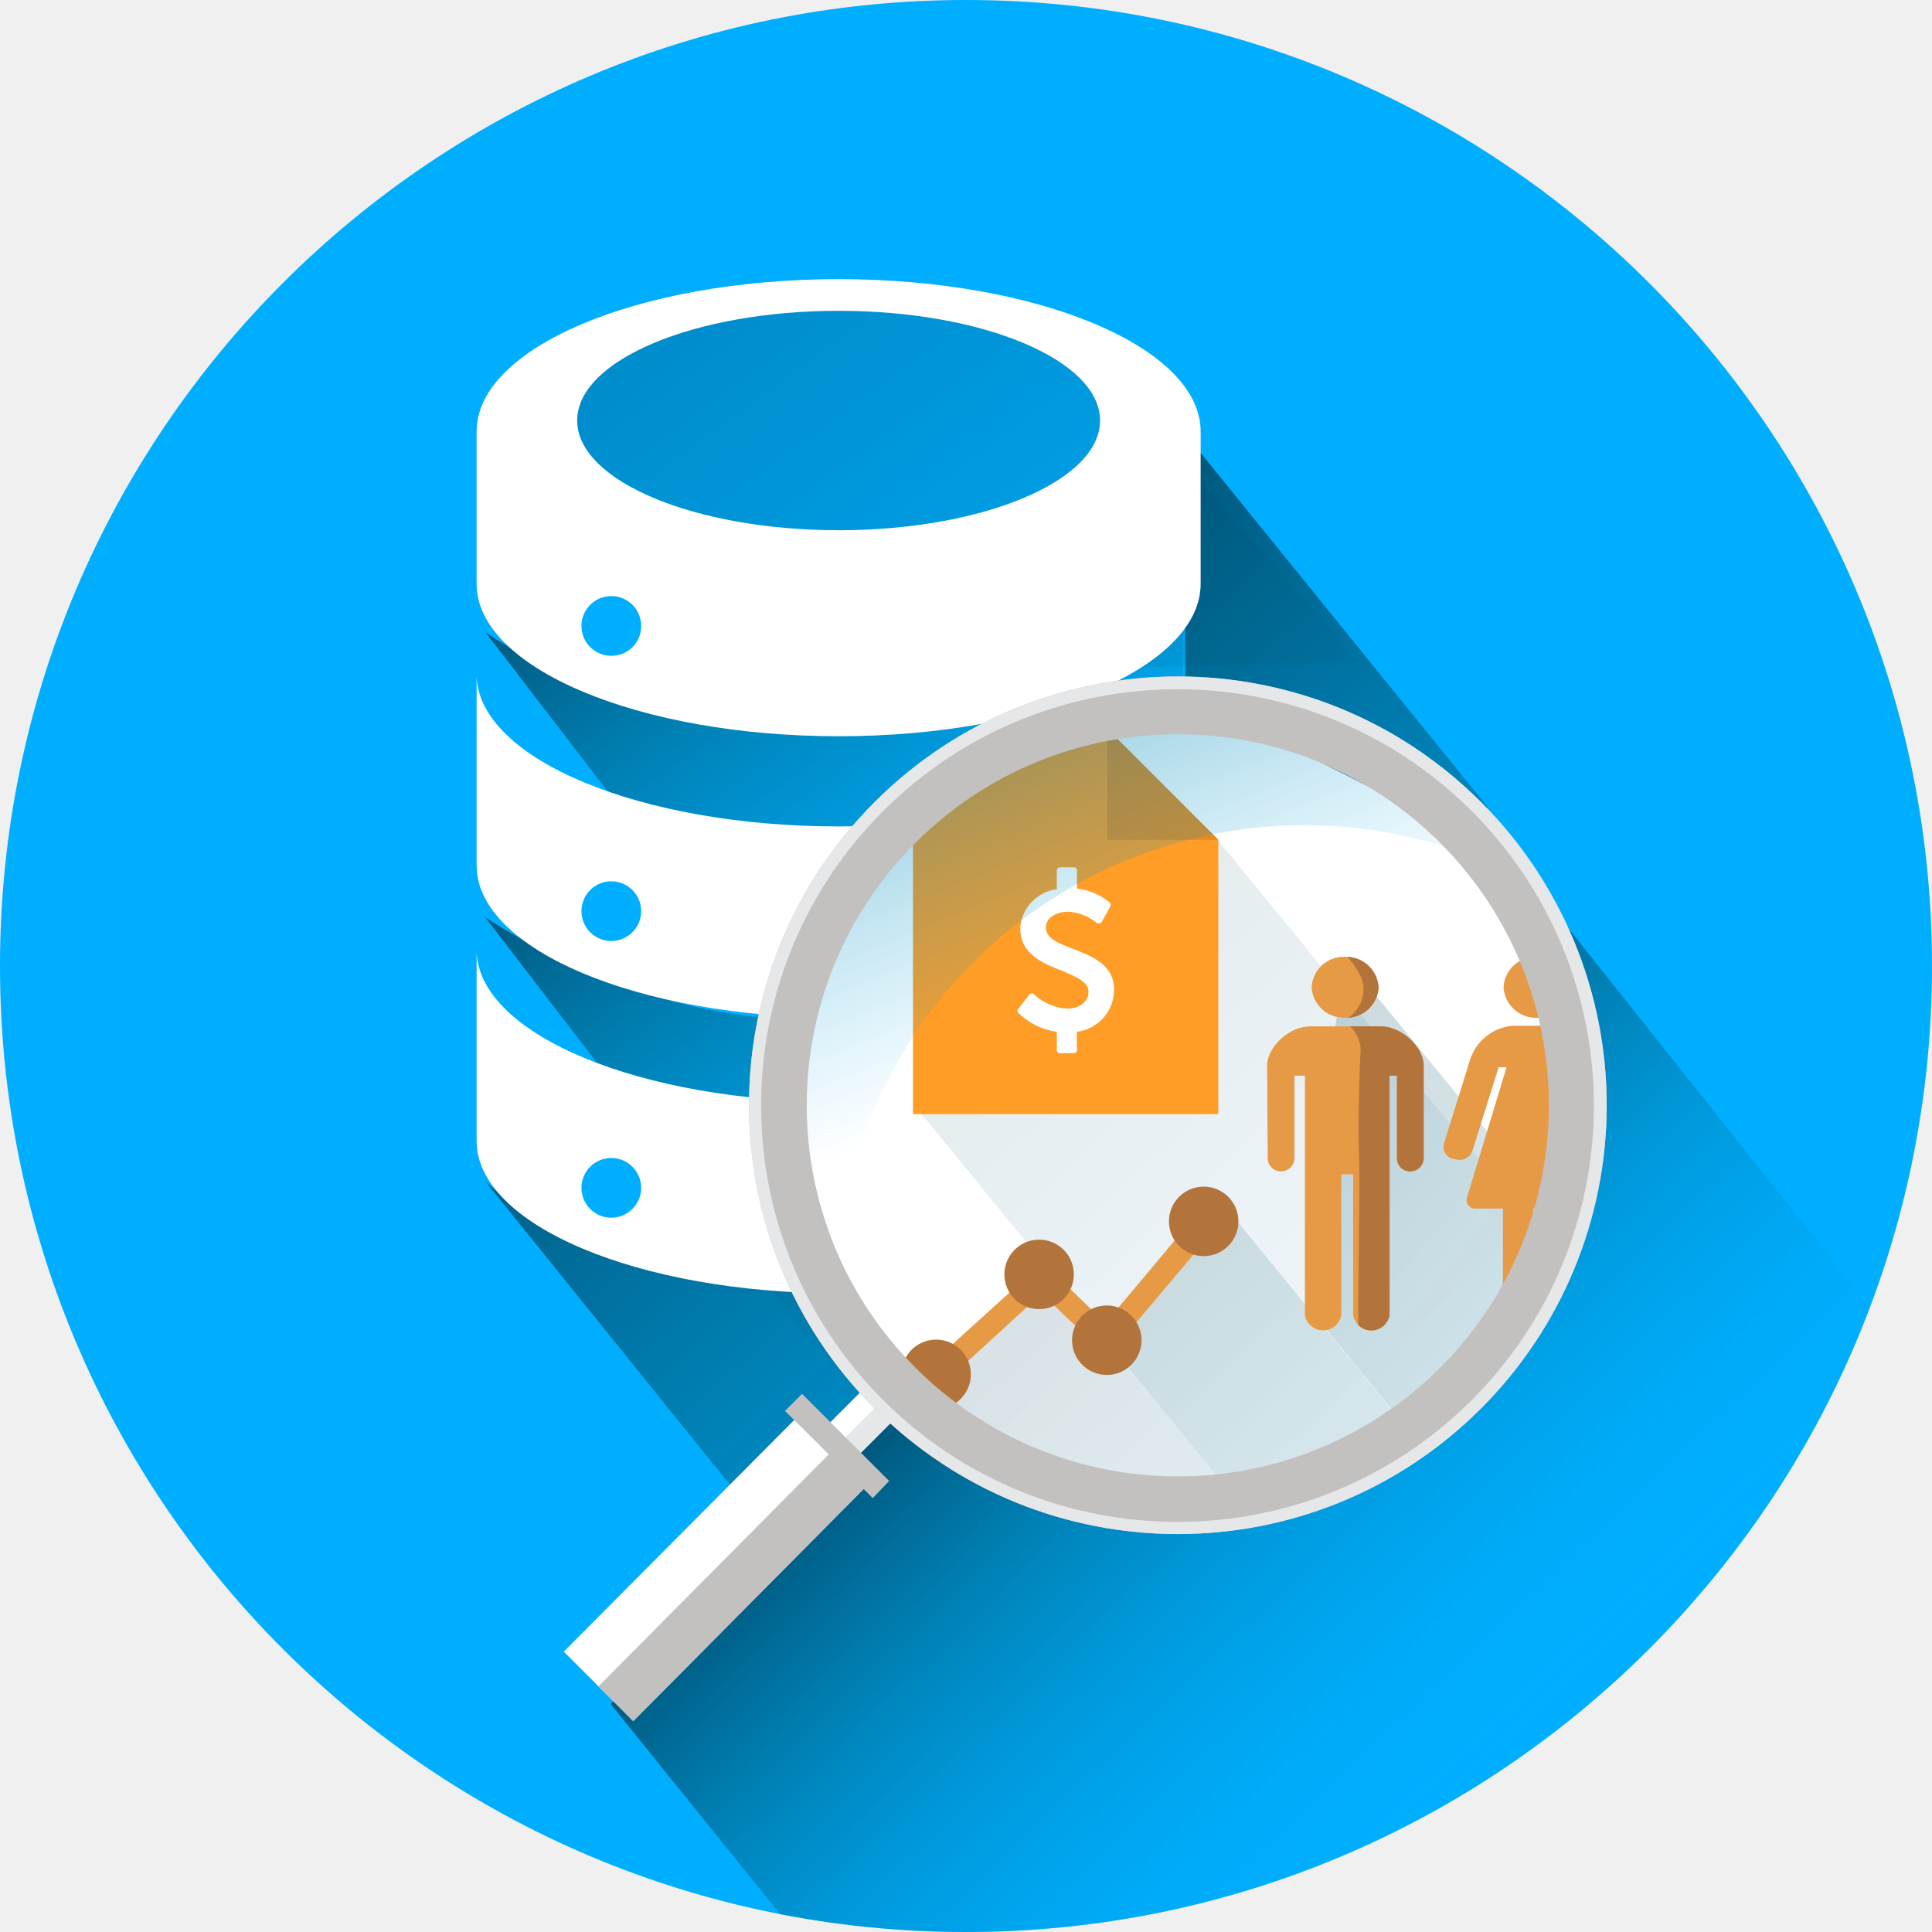
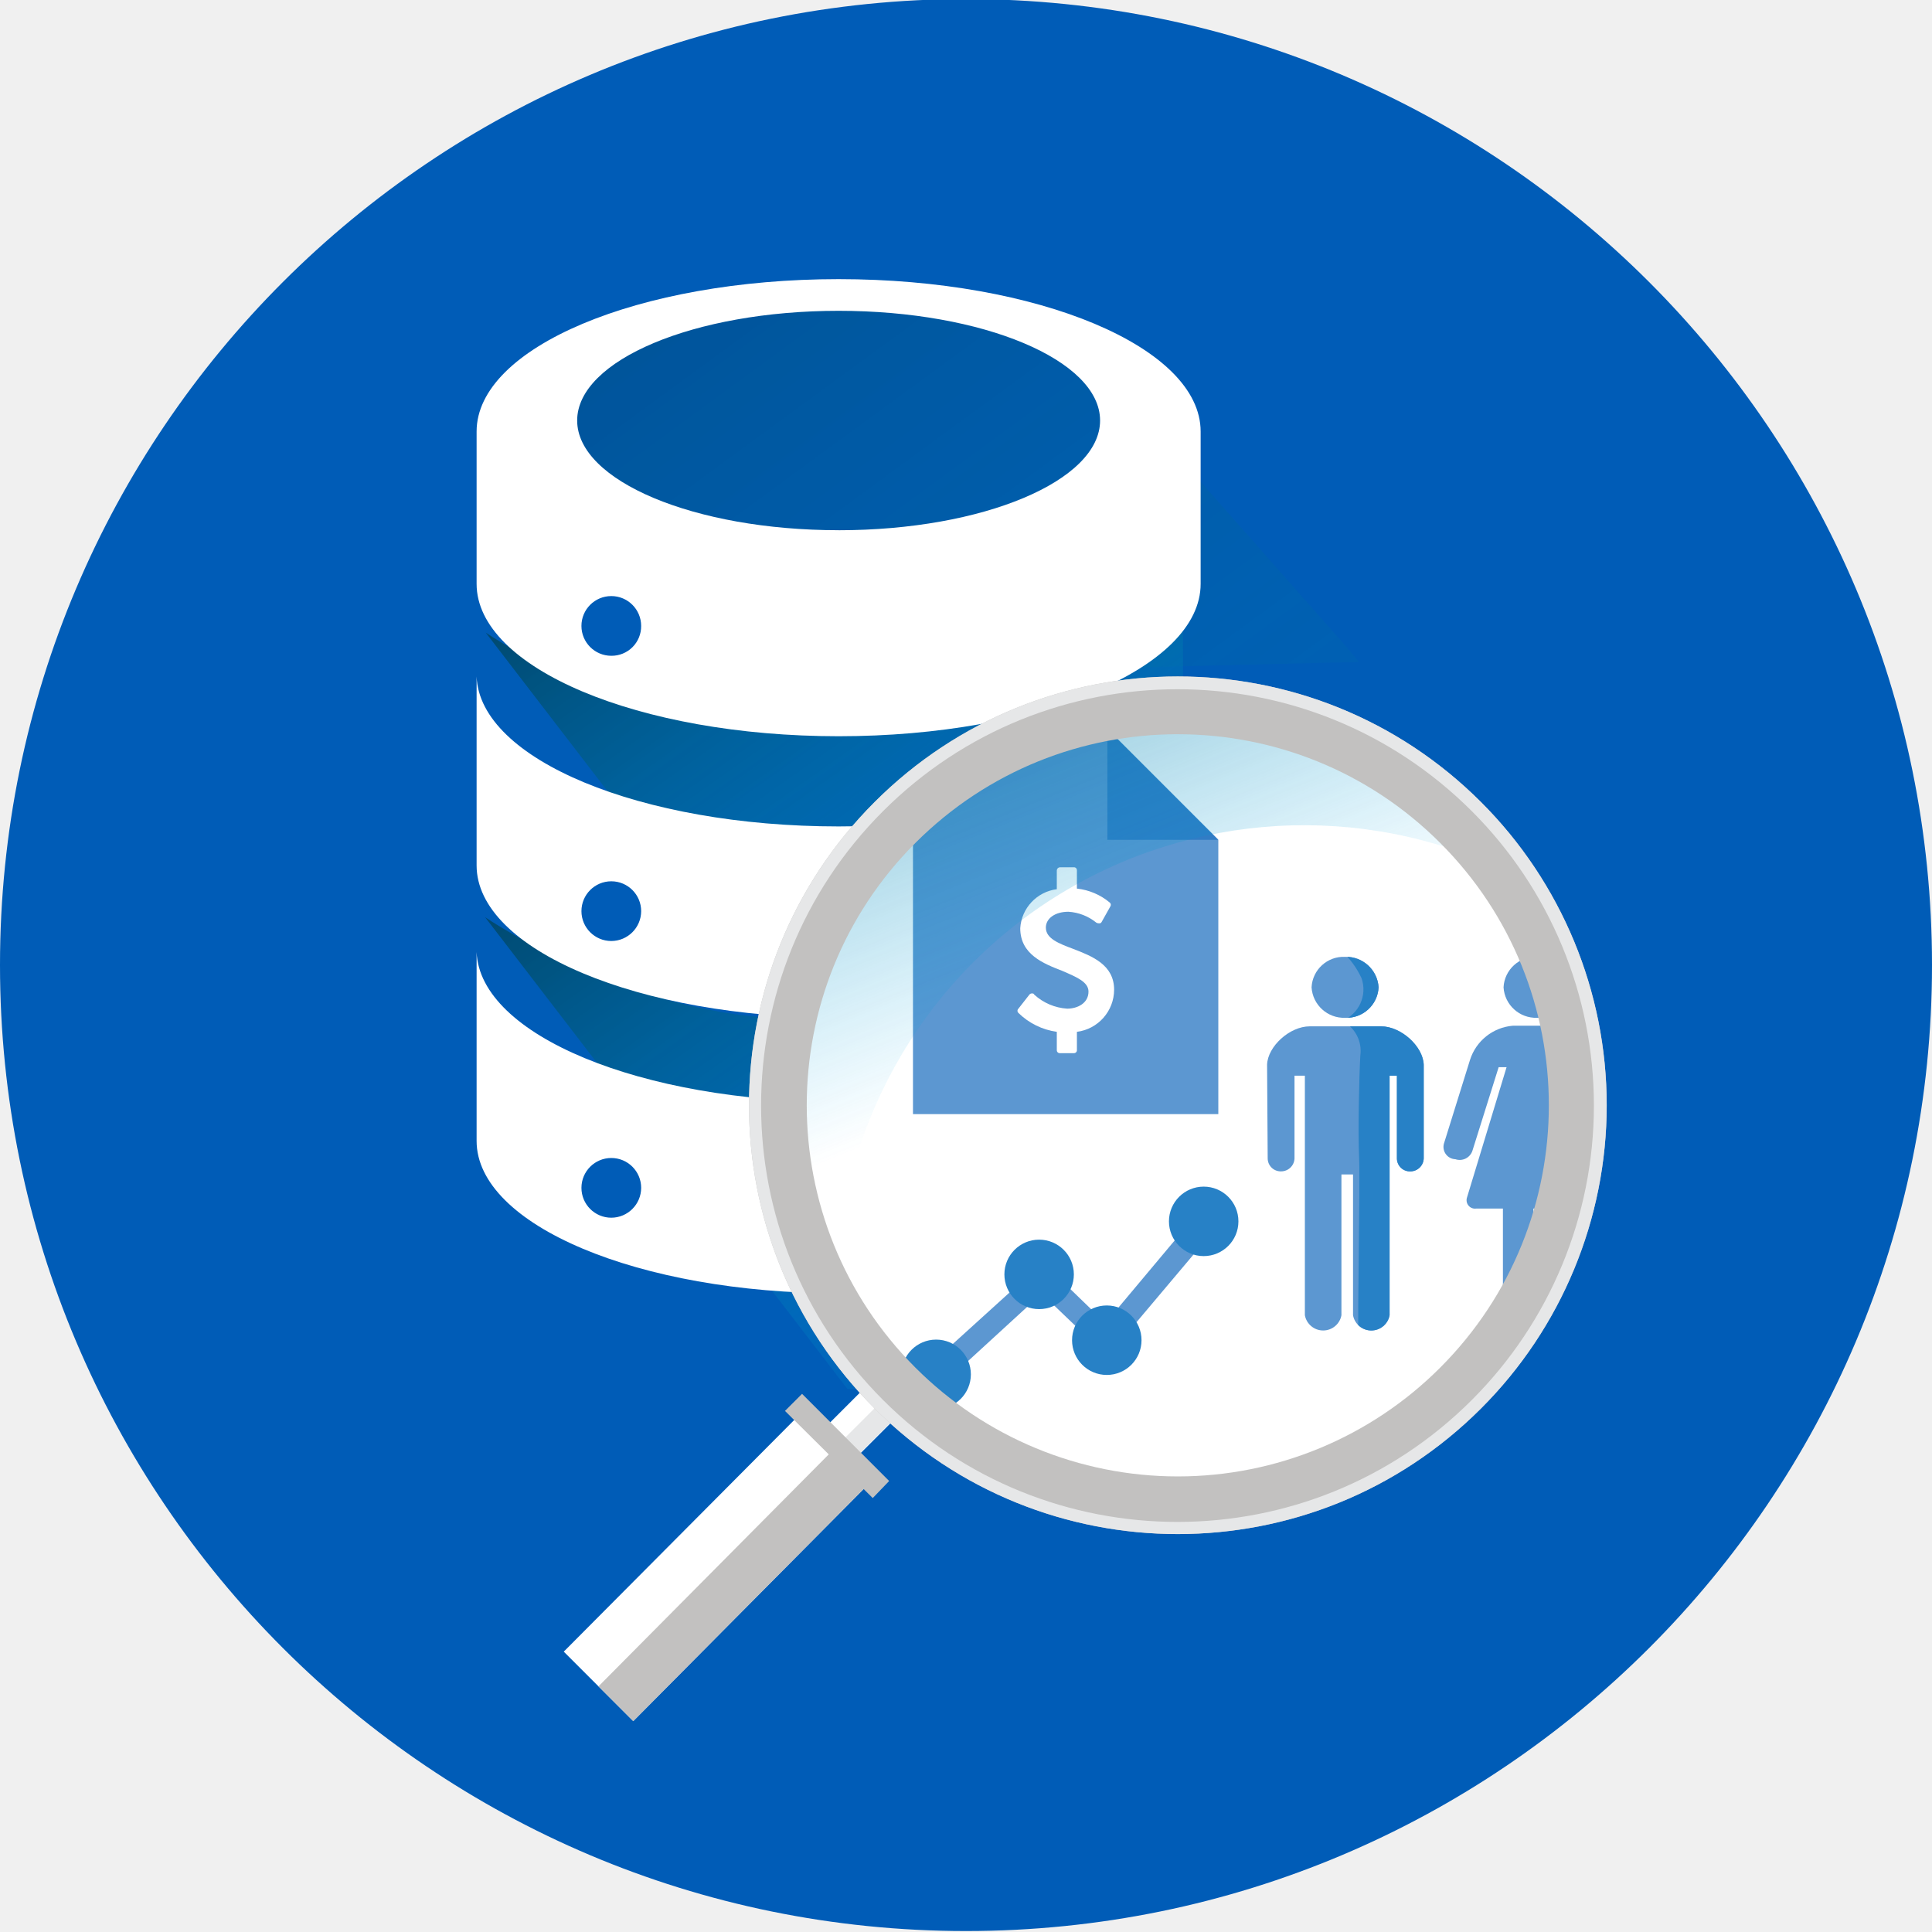
<svg xmlns="http://www.w3.org/2000/svg" xmlns:xlink="http://www.w3.org/1999/xlink" width="200" height="200" viewBox="0 0 200 200">
  <defs>
    <clipPath id="clip-path">
-       <circle id="Ellipse_11" data-name="Ellipse 11" cx="100" cy="100" r="100" />
+       <circle id="Ellipse_23" data-name="Ellipse 23" cx="100" cy="100" r="100" />
    </clipPath>
-     <linearGradient id="linear-gradient" x1="0.258" y1="0.238" x2="0.514" y2="0.517" gradientUnits="objectBoundingBox">
+     <clipPath id="clip-path-2">
+       <path id="Path_26" data-name="Path 26" d="M133.621,160.592a42.866,42.866,0,0,1,42.9-42.9c2.461,0,25.237,12.555,27.571,12.934l43.533-77.287L63.4,42.8l2.082,216.214L143.4,191.38l-2.713-7.192A42.887,42.887,0,0,1,133.621,160.592Z" transform="translate(-63.4 -42.8)" />
+     </clipPath>
+     <clipPath id="clip-path-3">
+       <path id="Path_22" data-name="Path 22" d="M130.3,107.558s6.562-10.852,22.524-13.754,35.268,4.479,35.268,4.479l29.085,32.934L153.455,132.8Z" transform="translate(-130.3 -93.128)" opacity="0.4" />
+     </clipPath>
+     <linearGradient id="linear-gradient" x1="0.084" y1="0.013" x2="0.528" y2="0.573" gradientUnits="objectBoundingBox">
      <stop offset="0" stop-color="#00455f" />
      <stop offset="0.37" stop-color="#006d93" stop-opacity="0.631" />
      <stop offset="0.801" stop-color="#0099d2" stop-opacity="0.2" />
      <stop offset="1" stop-color="#00aeef" stop-opacity="0" />
    </linearGradient>
    <clipPath id="clip-path-4">
-       <path id="Path_26" data-name="Path 26" d="M133.621,160.592a42.866,42.866,0,0,1,42.9-42.9c2.461,0,25.237,12.555,27.571,12.934l43.533-77.287L63.4,42.8l2.082,216.214L143.4,191.38l-2.713-7.192A42.887,42.887,0,0,1,133.621,160.592Z" transform="translate(-63.4 -42.8)" />
-     </clipPath>
-     <clipPath id="clip-path-5">
-       <path id="Path_22" data-name="Path 22" d="M130.3,107.558s6.562-10.852,22.524-13.754,35.268,4.479,35.268,4.479l29.085,32.934L153.455,132.8Z" transform="translate(-130.3 -93.128)" opacity="0.4" />
-     </clipPath>
-     <linearGradient id="linear-gradient-2" x1="0.084" y1="0.013" x2="0.528" y2="0.573" xlink:href="#linear-gradient" />
-     <clipPath id="clip-path-6">
      <rect id="Rectangle_1" data-name="Rectangle 1" width="73.375" height="55.962" />
    </clipPath>
-     <linearGradient id="linear-gradient-3" x1="0.17" y1="-0.1" x2="0.605" y2="0.453" xlink:href="#linear-gradient" />
-     <linearGradient id="linear-gradient-4" x1="0.171" y1="-0.099" x2="0.605" y2="0.454" xlink:href="#linear-gradient" />
-     <linearGradient id="linear-gradient-5" x1="0.124" y1="0.157" x2="0.518" y2="0.601" xlink:href="#linear-gradient" />
-     <clipPath id="clip-path-9">
-       <circle id="Ellipse_15" data-name="Ellipse 15" cx="40.82" cy="40.82" r="40.82" />
+     <linearGradient id="linear-gradient-2" x1="0.17" y1="-0.1" x2="0.605" y2="0.453" xlink:href="#linear-gradient" />
+     <linearGradient id="linear-gradient-3" x1="0.171" y1="-0.099" x2="0.605" y2="0.454" xlink:href="#linear-gradient" />
+     <clipPath id="clip-path-7">
+       <circle id="Ellipse_22" data-name="Ellipse 22" cx="40.82" cy="40.82" r="40.82" />
    </clipPath>
-     <linearGradient id="linear-gradient-6" x1="0.078" y1="0.098" x2="0.533" y2="0.608" xlink:href="#linear-gradient" />
-     <linearGradient id="linear-gradient-7" x1="0.072" y1="0.065" x2="0.535" y2="0.588" xlink:href="#linear-gradient" />
-     <linearGradient id="linear-gradient-8" x1="-0.048" y1="0.072" x2="0.488" y2="0.582" xlink:href="#linear-gradient" />
-     <clipPath id="clip-path-13">
+     <clipPath id="clip-path-8">
      <path id="Path_40" data-name="Path 40" d="M291.428,208.209a3.365,3.365,0,0,1-3.47-3.155,3.323,3.323,0,0,1,3.47-3.155,3.169,3.169,0,1,1,0,6.309Zm-9.653,13.06,2.713-8.707a5.093,5.093,0,0,1,4.416-3.533h4.984a5.16,5.16,0,0,1,4.29,3.091h0l2.839,9.085a1.355,1.355,0,0,1-1.009,1.64,1.44,1.44,0,0,1-1.767-.883l-2.713-8.644h-.82l4.1,13.5a.875.875,0,0,1-.946,1.136h-2.776V239a1.583,1.583,0,0,1-3.155,0V227.957h-.883V239a1.583,1.583,0,0,1-3.155,0V227.957h-2.776a.875.875,0,0,1-.946-1.136l4.1-13.5h-.82l-2.713,8.644a1.387,1.387,0,0,1-1.767.883A1.277,1.277,0,0,1,281.775,221.269Z" transform="translate(-281.732 -201.9)" />
    </clipPath>
-     <clipPath id="clip-path-14">
+     <clipPath id="clip-path-9">
      <path id="Path_43" data-name="Path 43" d="M252.8,213.067c.063-1.893,2.334-3.975,4.416-3.975H264.6c2.082,0,4.353,2.082,4.416,3.975h0v.442h0v9.274a1.389,1.389,0,0,1-1.388,1.325,1.347,1.347,0,0,1-1.388-1.325V214.2h-.757V239a1.924,1.924,0,0,1-3.785,0V224.424h-1.2V239a1.924,1.924,0,0,1-3.785,0V214.2h-1.073v8.58a1.389,1.389,0,0,1-1.388,1.325,1.347,1.347,0,0,1-1.388-1.325l-.063-9.716Zm8.076-4.858a3.365,3.365,0,0,1-3.47-3.155,3.322,3.322,0,0,1,3.47-3.155,3.365,3.365,0,0,1,3.47,3.155A3.324,3.324,0,0,1,260.876,208.209Z" transform="translate(-252.8 -201.9)" />
    </clipPath>
-     <linearGradient id="linear-gradient-9" x1="-0.021" y1="-0.515" x2="0.485" y2="0.526" xlink:href="#linear-gradient" />
+     <linearGradient id="linear-gradient-4" x1="-0.021" y1="-0.515" x2="0.485" y2="0.526" xlink:href="#linear-gradient" />
    <clipPath id="clip-Atlas">
      <rect width="200" height="200" />
    </clipPath>
  </defs>
  <g id="Atlas" clip-path="url(#clip-Atlas)">
-     <g id="Group_42" data-name="Group 42" transform="translate(-44.9 -44.9)">
-       <g id="Group_43" data-name="Group 43" transform="translate(44.9 44.9)">
-         <circle id="Ellipse_12" data-name="Ellipse 12" cx="100" cy="100" r="100" fill="#00aeff" />
-       </g>
-       <g id="Group_14" data-name="Group 14" transform="translate(44.9 44.9)" clip-path="url(#clip-path)">
-         <path id="Path_18" data-name="Path 18" d="M317.529,286.287,240.116,189s11.167,32.934-10.284,54.385-56.215-.063-56.215-.063L145.1,274.489l76.656,95.079C220.557,373.606,315.321,288.369,317.529,286.287Z" transform="translate(-81.882 -98.085)" opacity="0.8" fill="url(#linear-gradient)" />
-       </g>
-       <g id="Group_41" data-name="Group 41" transform="translate(44.9 44.9)" clip-path="url(#clip-path)">
-         <path id="Path_19" data-name="Path 19" d="M254.134,188.241c6.183,16.845-16.4,40.82-37.35,40.82s-34.322-.82-34.322-.82c-18.044-40.82,8.959-65.426,33.754-65.741C237.162,162.373,249.213,174.928,254.134,188.241Z" transform="translate(-93.503 -88.304)" fill="#fff" />
-         <path id="Path_20" data-name="Path 20" d="M255.6,229.1c-6.751,10.915-22.334,20.189-42.082,20.189-14.259,0-23.47-.189-32.618-.442,1.64,3.028,16.4,18.233,37.413,18.233S256.357,255.6,256.357,241.4C256.421,236.86,258.692,232.759,255.6,229.1Z" transform="translate(-95.096 -112.885)" fill="#fff" />
-         <g id="Group_23" data-name="Group 23" transform="translate(11.672 -1.325)">
-           <g id="Group_21" data-name="Group 21" clip-path="url(#clip-path-4)">
-             <g id="Group_16" data-name="Group 16" transform="translate(42.208 31.753)" opacity="0.4">
-               <g id="Group_15" data-name="Group 15" clip-path="url(#clip-path-5)">
-                 <path id="Path_21" data-name="Path 21" d="M347.15,292.482,189.8,100.242s-27.192-11.293-44.479-6.688c-17.287,4.543-20.82,13.817-20.82,13.817L272.7,291.157C270.367,298.98,347.465,292.608,347.15,292.482Z" transform="translate(-128.159 -92.878)" opacity="0.8" fill="url(#linear-gradient-2)" />
-               </g>
+     <circle id="Blue_300_Bg" data-name="Blue 300 Bg" cx="100" cy="100" r="100" transform="translate(0 -0.1)" fill="#005cb7" />
+     <g id="Group_41" data-name="Group 41" clip-path="url(#clip-path)">
+       <path id="Path_19" data-name="Path 19" d="M254.134,188.241c6.183,16.845-16.4,40.82-37.35,40.82s-34.322-.82-34.322-.82c-18.044-40.82,8.959-65.426,33.754-65.741C237.162,162.373,249.213,174.928,254.134,188.241Z" transform="translate(-93.503 -88.304)" fill="#fff" />
+       <path id="Path_20" data-name="Path 20" d="M255.6,229.1c-6.751,10.915-22.334,20.189-42.082,20.189-14.259,0-23.47-.189-32.618-.442,1.64,3.028,16.4,18.233,37.413,18.233S256.357,255.6,256.357,241.4C256.421,236.86,258.692,232.759,255.6,229.1Z" transform="translate(-95.096 -112.885)" fill="#fff" />
+       <g id="Group_23" data-name="Group 23" transform="translate(11.672 -1.325)">
+         <g id="Group_21" data-name="Group 21" clip-path="url(#clip-path-2)">
+           <g id="Group_16" data-name="Group 16" transform="translate(42.208 31.753)" opacity="0.4">
+             <g id="Group_15" data-name="Group 15" clip-path="url(#clip-path-3)">
+               <path id="Path_21" data-name="Path 21" d="M347.15,292.482,189.8,100.242s-27.192-11.293-44.479-6.688c-17.287,4.543-20.82,13.817-20.82,13.817L272.7,291.157C270.367,298.98,347.465,292.608,347.15,292.482Z" transform="translate(-128.159 -92.878)" opacity="0.8" fill="url(#linear-gradient)" />
            </g>
-             <g id="Group_18" data-name="Group 18" transform="translate(37.413 59.621)">
-               <g id="Group_17" data-name="Group 17" clip-path="url(#clip-path-6)">
-                 <path id="Path_23" data-name="Path 23" d="M241.95,240.281,197.029,142.3s-6.5,14.511-40.568,14.511c-16.467,0-31.861-10.473-31.861-10.473l78.107,101.7Z" transform="translate(-123.401 -139.145)" opacity="0.8" fill="url(#linear-gradient-3)" />
-               </g>
+           </g>
+           <g id="Group_18" data-name="Group 18" transform="translate(37.413 59.621)">
+             <g id="Group_17" data-name="Group 17" clip-path="url(#clip-path-4)">
+               <path id="Path_23" data-name="Path 23" d="M241.95,240.281,197.029,142.3s-6.5,14.511-40.568,14.511c-16.467,0-31.861-10.473-31.861-10.473l78.107,101.7Z" transform="translate(-123.401 -139.145)" opacity="0.8" fill="url(#linear-gradient-2)" />
            </g>
-             <g id="Group_20" data-name="Group 20" transform="translate(37.413 89.148)">
-               <g id="Group_19" data-name="Group 19" clip-path="url(#clip-path-6)">
-                 <path id="Path_24" data-name="Path 24" d="M241.913,287.044,196.929,189s-6.5,14.511-40.568,14.511c-16.467,0-31.861-10.473-31.861-10.473l78.107,101.7Z" transform="translate(-123.364 -185.909)" opacity="0.8" fill="url(#linear-gradient-4)" />
-               </g>
-             </g>
-             <path id="Path_25" data-name="Path 25" d="M382.8,345.338,196.929,116l.126,60.442S168.727,202.562,151,203.129a37.372,37.372,0,0,1-26.5-9.716L272.7,377.2C270.367,384.959,383.112,345.527,382.8,345.338Z" transform="translate(-85.951 -69.817)" opacity="0.8" fill="url(#linear-gradient-5)" />
          </g>
-           <g id="Group_22" data-name="Group 22" clip-path="url(#clip-path-4)">
-             <path id="Path_27" data-name="Path 27" d="M198.053,155.9c-.379,8.58-16.972,15.521-37.476,15.521S123.415,164.48,123.1,155.9v19.558c0,8.707,16.782,15.773,37.476,15.773s37.476-7.066,37.476-15.773V155.9Zm-61.009,27.382a3.091,3.091,0,1,1,3.091-3.091A3.1,3.1,0,0,1,137.043,183.282Z" transform="translate(-85.434 -84.544)" fill="#fff" />
-             <path id="Path_28" data-name="Path 28" d="M198.053,201.1c-.379,8.58-16.972,15.521-37.476,15.521S123.415,209.68,123.1,201.1v19.558c0,8.707,16.782,15.773,37.476,15.773s37.476-7.066,37.476-15.773V201.1Zm-61.009,27.508a3.091,3.091,0,1,1,3.091-3.091A3.1,3.1,0,0,1,137.043,228.608Z" transform="translate(-85.434 -101.226)" fill="#fff" />
-             <path id="Path_29" data-name="Path 29" d="M160.576,90.7c-20.694,0-37.476,7.066-37.476,15.773v15.773c0,8.707,16.782,15.773,37.476,15.773s37.476-7.066,37.476-15.773V106.473C198.053,97.766,181.27,90.7,160.576,90.7Zm-23.533,38.991a3.091,3.091,0,1,1,3.091-3.091A3.057,3.057,0,0,1,137.043,129.691Zm23.533-13c-14.953,0-27.066-5.11-27.066-11.356s12.114-11.356,27.066-11.356,27.066,5.11,27.066,11.356S175.529,116.694,160.576,116.694Z" transform="translate(-85.434 -60.479)" fill="#fff" />
-           </g>
-         </g>
-         <g id="Group_35" data-name="Group 35" transform="translate(81.262 74.385)">
-           <g id="Group_24" data-name="Group 24" clip-path="url(#clip-path-9)">
-             <path id="Path_31" data-name="Path 31" d="M382.088,372.415,225.873,181.5l-2.65,19.117L195.4,210.08l118.549,145.3C311.551,363.2,382.34,372.541,382.088,372.415Z" transform="translate(-181.709 -169.702)" opacity="0.1" fill="url(#linear-gradient-6)" />
-           </g>
-           <g id="Group_25" data-name="Group 25" clip-path="url(#clip-path-9)">
-             <path id="Path_32" data-name="Path 32" d="M382.665,432.915,226.45,242l-12.429,15.016-5.931-7.823L194.4,261.748l118.549,145.3C310.551,414.871,382.917,433.041,382.665,432.915Z" transform="translate(-181.34 -192.032)" opacity="0.15" fill="url(#linear-gradient-7)" />
-           </g>
-           <g id="Group_26" data-name="Group 26" clip-path="url(#clip-path-9)">
-             <path id="Path_33" data-name="Path 33" d="M424.187,397.573,267.972,206.658l-3.785-4.858-1.83,12.492-.757,25.426,118.549,145.3C377.814,392.841,424.439,397.7,424.187,397.573Z" transform="translate(-206.143 -177.194)" opacity="0.2" fill="url(#linear-gradient-8)" />
-           </g>
-           <g id="Group_34" data-name="Group 34" clip-path="url(#clip-path-9)">
-             <g id="Group_27" data-name="Group 27" transform="translate(12.05 48.454)">
-               <path id="Path_34" data-name="Path 34" d="M210.406,253.382,197.6,265.117l-1.2-2.145L209.271,251.3Z" transform="translate(-194.129 -243.918)" fill="#e79a45" />
-               <path id="Path_35" data-name="Path 35" d="M235.2,248.087l-9.464,11.23-1.64-1.767,10.095-12.05Z" transform="translate(-204.352 -241.778)" fill="#e79a45" />
-               <path id="Path_36" data-name="Path 36" d="M215.893,253l5.931,5.741-1.83,1.514L214,254.514Z" transform="translate(-200.625 -244.546)" fill="#e79a45" />
-               <circle id="Ellipse_18" data-name="Ellipse 18" cx="3.596" cy="3.596" r="3.596" transform="translate(0 15.836)" fill="#b2743a" />
-               <circle id="Ellipse_19" data-name="Ellipse 19" cx="3.596" cy="3.596" r="3.596" transform="translate(10.662 5.489)" fill="#b2743a" />
-               <circle id="Ellipse_20" data-name="Ellipse 20" cx="3.596" cy="3.596" r="3.596" transform="translate(27.697)" fill="#b2743a" />
-               <circle id="Ellipse_21" data-name="Ellipse 21" cx="3.596" cy="3.596" r="3.596" transform="translate(17.666 12.303)" fill="#b2743a" />
-             </g>
-             <g id="Group_32" data-name="Group 32" transform="translate(49.905 24.669)">
-               <path id="Path_37" data-name="Path 37" d="M291.428,208.209a3.365,3.365,0,0,1-3.47-3.155,3.323,3.323,0,0,1,3.47-3.155,3.169,3.169,0,1,1,0,6.309Zm-9.653,13.06,2.713-8.707a5.093,5.093,0,0,1,4.416-3.533h4.984a5.16,5.16,0,0,1,4.29,3.091h0l2.839,9.085a1.355,1.355,0,0,1-1.009,1.64,1.44,1.44,0,0,1-1.767-.883l-2.713-8.644h-.82l4.1,13.5a.875.875,0,0,1-.946,1.136h-2.776V239a1.583,1.583,0,0,1-3.155,0V227.957h-.883V239a1.583,1.583,0,0,1-3.155,0V227.957h-2.776a.875.875,0,0,1-.946-1.136l4.1-13.5h-.82l-2.713,8.644a1.387,1.387,0,0,1-1.767.883A1.277,1.277,0,0,1,281.775,221.269Z" transform="translate(-263.478 -201.9)" fill="#e79a45" />
-               <path id="Path_38" data-name="Path 38" d="M252.8,213.067c.063-1.893,2.334-3.975,4.416-3.975H264.6c2.082,0,4.353,2.082,4.416,3.975h0v.442h0v9.274a1.389,1.389,0,0,1-1.388,1.325,1.347,1.347,0,0,1-1.388-1.325V214.2h-.757V239a1.924,1.924,0,0,1-3.785,0V224.424h-1.2V239a1.924,1.924,0,0,1-3.785,0V214.2h-1.073v8.58a1.389,1.389,0,0,1-1.388,1.325,1.347,1.347,0,0,1-1.388-1.325l-.063-9.716Zm8.076-4.858a3.365,3.365,0,0,1-3.47-3.155,3.322,3.322,0,0,1,3.47-3.155,3.365,3.365,0,0,1,3.47,3.155A3.324,3.324,0,0,1,260.876,208.209Z" transform="translate(-252.8 -201.9)" fill="#fff" />
-               <g id="Group_29" data-name="Group 29" transform="translate(18.254)">
-                 <g id="Group_28" data-name="Group 28" clip-path="url(#clip-path-13)">
-                   <path id="Path_39" data-name="Path 39" d="M297.1,201a8.789,8.789,0,0,1,2.019,2.776,3.505,3.505,0,0,1-2.019,4.416,3.474,3.474,0,0,1,1.893,3.6c-.126,2.271-.252,7.823-.126,10.536.126,2.65-.189,16.782-.063,18.612s4.1,1.577,4.795-3.6,2.587-10.347,3.47-11.167c.883-.883,1.262-2.019.315-6.751-.946-4.669-1.009-7.95-2.461-9.527-1.388-1.514-3.028-2.461-2.9-4.984S299.75,200.936,297.1,201Z" transform="translate(-287.404 -201.567)" fill="#b2743a" />
-                 </g>
-               </g>
-               <g id="Group_31" data-name="Group 31">
-                 <path id="Path_41" data-name="Path 41" d="M252.8,213.067c.063-1.893,2.334-3.975,4.416-3.975H264.6c2.082,0,4.353,2.082,4.416,3.975h0v.442h0v9.274a1.389,1.389,0,0,1-1.388,1.325,1.347,1.347,0,0,1-1.388-1.325V214.2h-.757V239a1.924,1.924,0,0,1-3.785,0V224.424h-1.2V239a1.924,1.924,0,0,1-3.785,0V214.2h-1.073v8.58a1.389,1.389,0,0,1-1.388,1.325,1.347,1.347,0,0,1-1.388-1.325l-.063-9.716Zm8.076-4.858a3.365,3.365,0,0,1-3.47-3.155,3.322,3.322,0,0,1,3.47-3.155,3.365,3.365,0,0,1,3.47,3.155A3.324,3.324,0,0,1,260.876,208.209Z" transform="translate(-252.8 -201.9)" fill="#e79a45" />
-                 <g id="Group_30" data-name="Group 30" clip-path="url(#clip-path-14)">
-                   <path id="Path_42" data-name="Path 42" d="M265.1,201a8.789,8.789,0,0,1,2.019,2.776,3.505,3.505,0,0,1-2.019,4.416,3.474,3.474,0,0,1,1.893,3.6c-.126,2.271-.252,7.823-.126,10.536.126,2.65-.189,16.782-.063,18.612s4.1,1.577,4.795-3.6,2.587-10.347,3.47-11.167c.883-.883,1.262-2.019.315-6.751-.946-4.669-1.009-7.95-2.461-9.527-1.388-1.514-3.028-2.461-2.9-4.984S267.813,200.936,265.1,201Z" transform="translate(-257.34 -201.567)" fill="#b2743a" />
-                 </g>
-               </g>
-             </g>
-             <g id="Group_33" data-name="Group 33" transform="translate(13.249 1.073)">
-               <path id="Path_44" data-name="Path 44" d="M214.826,164.5H194.7v39.874h31.609V175.983Zm-3.155,31.356v1.893a.3.3,0,0,1-.315.315h-1.451a.3.3,0,0,1-.315-.315v-1.893a7.063,7.063,0,0,1-3.975-1.956.3.3,0,0,1,0-.442l1.136-1.451a.328.328,0,0,1,.252-.126c.126,0,.189,0,.252.126a5.574,5.574,0,0,0,3.407,1.451c1.073,0,2.208-.568,2.208-1.767,0-1.009-1.262-1.514-2.713-2.145-1.956-.757-4.353-1.7-4.353-4.416a4.346,4.346,0,0,1,3.785-4.038v-1.956a.338.338,0,0,1,.315-.315h1.451a.3.3,0,0,1,.315.315v1.893a6.351,6.351,0,0,1,3.407,1.451.3.3,0,0,1,.063.379l-.883,1.577c-.063.126-.126.189-.252.189a.569.569,0,0,1-.315-.063,5.067,5.067,0,0,0-2.9-1.136c-1.388,0-2.334.694-2.334,1.64,0,1.136,1.325,1.64,2.839,2.208,1.956.757,4.227,1.64,4.227,4.227A4.408,4.408,0,0,1,211.672,195.856Z" transform="translate(-194.7 -164.5)" fill="#ff9d27" />
-               <path id="Path_45" data-name="Path 45" d="M238.083,175.983H226.6V164.5Z" transform="translate(-206.474 -164.5)" fill="#e58b22" />
+           <g id="Group_20" data-name="Group 20" transform="translate(37.413 89.148)">
+             <g id="Group_19" data-name="Group 19" clip-path="url(#clip-path-4)">
+               <path id="Path_24" data-name="Path 24" d="M241.913,287.044,196.929,189s-6.5,14.511-40.568,14.511c-16.467,0-31.861-10.473-31.861-10.473l78.107,101.7Z" transform="translate(-123.364 -185.909)" opacity="0.8" fill="url(#linear-gradient-3)" />
            </g>
          </g>
        </g>
-         <path id="Path_46" data-name="Path 46" d="M179.295,222.591a48.453,48.453,0,0,1,69.338-43.722,41.843,41.843,0,0,0-69.274,46.183C179.295,224.231,179.295,223.411,179.295,222.591Z" transform="translate(-92.733 -88.71)" opacity="0.8" fill="url(#linear-gradient-9)" />
-         <g id="Group_40" data-name="Group 40" transform="translate(58.36 70.016)">
-           <g id="Group_39" data-name="Group 39">
-             <g id="Group_38" data-name="Group 38">
-               <g id="Group_37" data-name="Group 37">
-                 <g id="Group_36" data-name="Group 36">
-                   <rect id="Rectangle_3" data-name="Rectangle 3" width="11.672" height="4.479" transform="translate(23.472 81.337) rotate(-45)" fill="#fff" />
-                   <rect id="Rectangle_4" data-name="Rectangle 4" width="11.672" height="2.208" transform="translate(25.064 82.88) rotate(-45)" fill="#e6e7e8" />
-                   <path id="Path_47" data-name="Path 47" d="M243.564,168.888a44.389,44.389,0,1,0,0,62.776A44.362,44.362,0,0,0,243.564,168.888Zm-58.549,58.549a38.411,38.411,0,1,1,54.322,0A38.384,38.384,0,0,1,185.015,227.436Z" transform="translate(-148.611 -155.875)" fill="#c2c1c0" />
-                   <path id="Path_48" data-name="Path 48" d="M243.564,168.888a44.389,44.389,0,1,0,0,62.776A44.362,44.362,0,0,0,243.564,168.888Zm-.946,61.893a43.1,43.1,0,1,1,0-60.946A43.067,43.067,0,0,1,242.617,230.78Z" transform="translate(-148.611 -155.875)" fill="#e6e7e8" />
-                   <path id="Path_49" data-name="Path 49" d="M144.592,308.55l-7.192-7.192L162.132,276.5l7.192,7.129Z" transform="translate(-137.4 -200.396)" fill="#fff" />
-                   <path id="Path_50" data-name="Path 50" d="M146.7,310.617l-3.6-3.6L167.832,282.1l3.6,3.6Z" transform="translate(-139.504 -202.463)" fill="#c2c1c0" />
-                   <path id="Path_51" data-name="Path 51" d="M180.009,278.143l-4.543-4.543-1.767,1.767,9.085,9.022,1.7-1.767Z" transform="translate(-150.798 -199.326)" fill="#c2c1c0" />
-                 </g>
+         <g id="Group_22" data-name="Group 22" clip-path="url(#clip-path-2)">
+           <path id="Path_27" data-name="Path 27" d="M198.053,155.9c-.379,8.58-16.972,15.521-37.476,15.521S123.415,164.48,123.1,155.9v19.558c0,8.707,16.782,15.773,37.476,15.773s37.476-7.066,37.476-15.773V155.9Zm-61.009,27.382a3.091,3.091,0,1,1,3.091-3.091A3.1,3.1,0,0,1,137.043,183.282Z" transform="translate(-85.434 -84.544)" fill="#fff" />
+           <path id="Path_28" data-name="Path 28" d="M198.053,201.1c-.379,8.58-16.972,15.521-37.476,15.521S123.415,209.68,123.1,201.1v19.558c0,8.707,16.782,15.773,37.476,15.773s37.476-7.066,37.476-15.773V201.1Zm-61.009,27.508a3.091,3.091,0,1,1,3.091-3.091A3.1,3.1,0,0,1,137.043,228.608Z" transform="translate(-85.434 -101.226)" fill="#fff" />
+           <path id="Path_29" data-name="Path 29" d="M160.576,90.7c-20.694,0-37.476,7.066-37.476,15.773v15.773c0,8.707,16.782,15.773,37.476,15.773s37.476-7.066,37.476-15.773V106.473C198.053,97.766,181.27,90.7,160.576,90.7Zm-23.533,38.991a3.091,3.091,0,1,1,3.091-3.091A3.057,3.057,0,0,1,137.043,129.691Zm23.533-13c-14.953,0-27.066-5.11-27.066-11.356s12.114-11.356,27.066-11.356,27.066,5.11,27.066,11.356S175.529,116.694,160.576,116.694Z" transform="translate(-85.434 -60.479)" fill="#fff" />
+         </g>
+       </g>
+       <g id="Group_35" data-name="Group 35" transform="translate(81.262 74.385)">
+         <g id="Group_34" data-name="Group 34" clip-path="url(#clip-path-7)">
+           <g id="Group_27" data-name="Group 27" transform="translate(12.05 48.454)">
+             <path id="Path_34" data-name="Path 34" d="M210.406,253.382,197.6,265.117l-1.2-2.145L209.271,251.3Z" transform="translate(-194.129 -243.918)" fill="#5c97d1" />
+             <path id="Path_35" data-name="Path 35" d="M235.2,248.087l-9.464,11.23-1.64-1.767,10.095-12.05Z" transform="translate(-204.352 -241.778)" fill="#5c97d1" />
+             <path id="Path_36" data-name="Path 36" d="M215.893,253l5.931,5.741-1.83,1.514L214,254.514Z" transform="translate(-200.625 -244.546)" fill="#5c97d1" />
+             <circle id="Ellipse_18" data-name="Ellipse 18" cx="3.596" cy="3.596" r="3.596" transform="translate(0 15.836)" fill="#2781c6" />
+             <circle id="Ellipse_19" data-name="Ellipse 19" cx="3.596" cy="3.596" r="3.596" transform="translate(10.662 5.489)" fill="#2781c6" />
+             <circle id="Ellipse_20" data-name="Ellipse 20" cx="3.596" cy="3.596" r="3.596" transform="translate(27.697)" fill="#2781c6" />
+             <circle id="Ellipse_21" data-name="Ellipse 21" cx="3.596" cy="3.596" r="3.596" transform="translate(17.666 12.303)" fill="#2781c6" />
+           </g>
+           <g id="Group_32" data-name="Group 32" transform="translate(49.905 24.669)">
+             <path id="Path_37" data-name="Path 37" d="M291.428,208.209a3.365,3.365,0,0,1-3.47-3.155,3.323,3.323,0,0,1,3.47-3.155,3.169,3.169,0,1,1,0,6.309Zm-9.653,13.06,2.713-8.707a5.093,5.093,0,0,1,4.416-3.533h4.984a5.16,5.16,0,0,1,4.29,3.091h0l2.839,9.085a1.355,1.355,0,0,1-1.009,1.64,1.44,1.44,0,0,1-1.767-.883l-2.713-8.644h-.82l4.1,13.5a.875.875,0,0,1-.946,1.136h-2.776V239a1.583,1.583,0,0,1-3.155,0V227.957h-.883V239a1.583,1.583,0,0,1-3.155,0V227.957h-2.776a.875.875,0,0,1-.946-1.136l4.1-13.5h-.82l-2.713,8.644a1.387,1.387,0,0,1-1.767.883A1.277,1.277,0,0,1,281.775,221.269Z" transform="translate(-263.478 -201.9)" fill="#5c97d1" />
+             <g id="Group_29" data-name="Group 29" transform="translate(18.254)">
+               <g id="Group_28" data-name="Group 28" clip-path="url(#clip-path-8)">
+                 <path id="Path_39" data-name="Path 39" d="M297.1,201a8.789,8.789,0,0,1,2.019,2.776,3.505,3.505,0,0,1-2.019,4.416,3.474,3.474,0,0,1,1.893,3.6c-.126,2.271-.252,7.823-.126,10.536.126,2.65-.189,16.782-.063,18.612s4.1,1.577,4.795-3.6,2.587-10.347,3.47-11.167c.883-.883,1.262-2.019.315-6.751-.946-4.669-1.009-7.95-2.461-9.527-1.388-1.514-3.028-2.461-2.9-4.984S299.75,200.936,297.1,201Z" transform="translate(-287.404 -201.567)" fill="#2881c7" />
+               </g>
+             </g>
+             <g id="Group_31" data-name="Group 31">
+               <path id="Path_41" data-name="Path 41" d="M252.8,213.067c.063-1.893,2.334-3.975,4.416-3.975H264.6c2.082,0,4.353,2.082,4.416,3.975h0v.442h0v9.274a1.389,1.389,0,0,1-1.388,1.325,1.347,1.347,0,0,1-1.388-1.325V214.2h-.757V239a1.924,1.924,0,0,1-3.785,0V224.424h-1.2V239a1.924,1.924,0,0,1-3.785,0V214.2h-1.073v8.58a1.389,1.389,0,0,1-1.388,1.325,1.347,1.347,0,0,1-1.388-1.325l-.063-9.716Zm8.076-4.858a3.365,3.365,0,0,1-3.47-3.155,3.322,3.322,0,0,1,3.47-3.155,3.365,3.365,0,0,1,3.47,3.155A3.324,3.324,0,0,1,260.876,208.209Z" transform="translate(-252.8 -201.9)" fill="#5c97d1" />
+               <g id="Group_30" data-name="Group 30" clip-path="url(#clip-path-9)">
+                 <path id="Path_42" data-name="Path 42" d="M265.1,201a8.789,8.789,0,0,1,2.019,2.776,3.505,3.505,0,0,1-2.019,4.416,3.474,3.474,0,0,1,1.893,3.6c-.126,2.271-.252,7.823-.126,10.536.126,2.65-.189,16.782-.063,18.612s4.1,1.577,4.795-3.6,2.587-10.347,3.47-11.167c.883-.883,1.262-2.019.315-6.751-.946-4.669-1.009-7.95-2.461-9.527-1.388-1.514-3.028-2.461-2.9-4.984S267.813,200.936,265.1,201Z" transform="translate(-257.34 -201.567)" fill="#2781c6" />
+               </g>
+             </g>
+           </g>
+           <g id="Group_33" data-name="Group 33" transform="translate(13.249 1.073)">
+             <path id="Path_44" data-name="Path 44" d="M214.826,164.5H194.7v39.874h31.609V175.983Zm-3.155,31.356v1.893a.3.3,0,0,1-.315.315h-1.451a.3.3,0,0,1-.315-.315v-1.893a7.063,7.063,0,0,1-3.975-1.956.3.3,0,0,1,0-.442l1.136-1.451a.328.328,0,0,1,.252-.126c.126,0,.189,0,.252.126a5.574,5.574,0,0,0,3.407,1.451c1.073,0,2.208-.568,2.208-1.767,0-1.009-1.262-1.514-2.713-2.145-1.956-.757-4.353-1.7-4.353-4.416a4.346,4.346,0,0,1,3.785-4.038v-1.956a.338.338,0,0,1,.315-.315h1.451a.3.3,0,0,1,.315.315v1.893a6.351,6.351,0,0,1,3.407,1.451.3.3,0,0,1,.063.379l-.883,1.577c-.063.126-.126.189-.252.189a.569.569,0,0,1-.315-.063,5.067,5.067,0,0,0-2.9-1.136c-1.388,0-2.334.694-2.334,1.64,0,1.136,1.325,1.64,2.839,2.208,1.956.757,4.227,1.64,4.227,4.227A4.408,4.408,0,0,1,211.672,195.856Z" transform="translate(-194.7 -164.5)" fill="#5c97d1" />
+             <path id="Path_45" data-name="Path 45" d="M238.083,175.983H226.6V164.5Z" transform="translate(-206.474 -164.5)" fill="#317cc5" />
+           </g>
+         </g>
+       </g>
+       <path id="Path_46" data-name="Path 46" d="M179.295,222.591a48.453,48.453,0,0,1,69.338-43.722,41.843,41.843,0,0,0-69.274,46.183C179.295,224.231,179.295,223.411,179.295,222.591Z" transform="translate(-92.733 -88.71)" opacity="0.8" fill="url(#linear-gradient-4)" />
+       <g id="Group_40" data-name="Group 40" transform="translate(58.36 70.016)">
+         <g id="Group_39" data-name="Group 39">
+           <g id="Group_38" data-name="Group 38">
+             <g id="Group_37" data-name="Group 37">
+               <g id="Group_36" data-name="Group 36">
+                 <rect id="Rectangle_3" data-name="Rectangle 3" width="11.672" height="4.479" transform="translate(23.472 81.337) rotate(-45)" fill="#fff" />
+                 <rect id="Rectangle_4" data-name="Rectangle 4" width="11.672" height="2.208" transform="translate(25.064 82.88) rotate(-45)" fill="#e6e7e8" />
+                 <path id="Path_47" data-name="Path 47" d="M243.564,168.888a44.389,44.389,0,1,0,0,62.776A44.362,44.362,0,0,0,243.564,168.888Zm-58.549,58.549a38.411,38.411,0,1,1,54.322,0A38.384,38.384,0,0,1,185.015,227.436Z" transform="translate(-148.611 -155.875)" fill="#c2c1c0" />
+                 <path id="Path_48" data-name="Path 48" d="M243.564,168.888a44.389,44.389,0,1,0,0,62.776A44.362,44.362,0,0,0,243.564,168.888Zm-.946,61.893a43.1,43.1,0,1,1,0-60.946A43.067,43.067,0,0,1,242.617,230.78Z" transform="translate(-148.611 -155.875)" fill="#e6e7e8" />
+                 <path id="Path_49" data-name="Path 49" d="M144.592,308.55l-7.192-7.192L162.132,276.5l7.192,7.129Z" transform="translate(-137.4 -200.396)" fill="#fff" />
+                 <path id="Path_50" data-name="Path 50" d="M146.7,310.617l-3.6-3.6L167.832,282.1l3.6,3.6Z" transform="translate(-139.504 -202.463)" fill="#c2c1c0" />
+                 <path id="Path_51" data-name="Path 51" d="M180.009,278.143l-4.543-4.543-1.767,1.767,9.085,9.022,1.7-1.767Z" transform="translate(-150.798 -199.326)" fill="#c2c1c0" />
              </g>
            </g>
          </g>
        </g>
      </g>
    </g>
  </g>
</svg>
